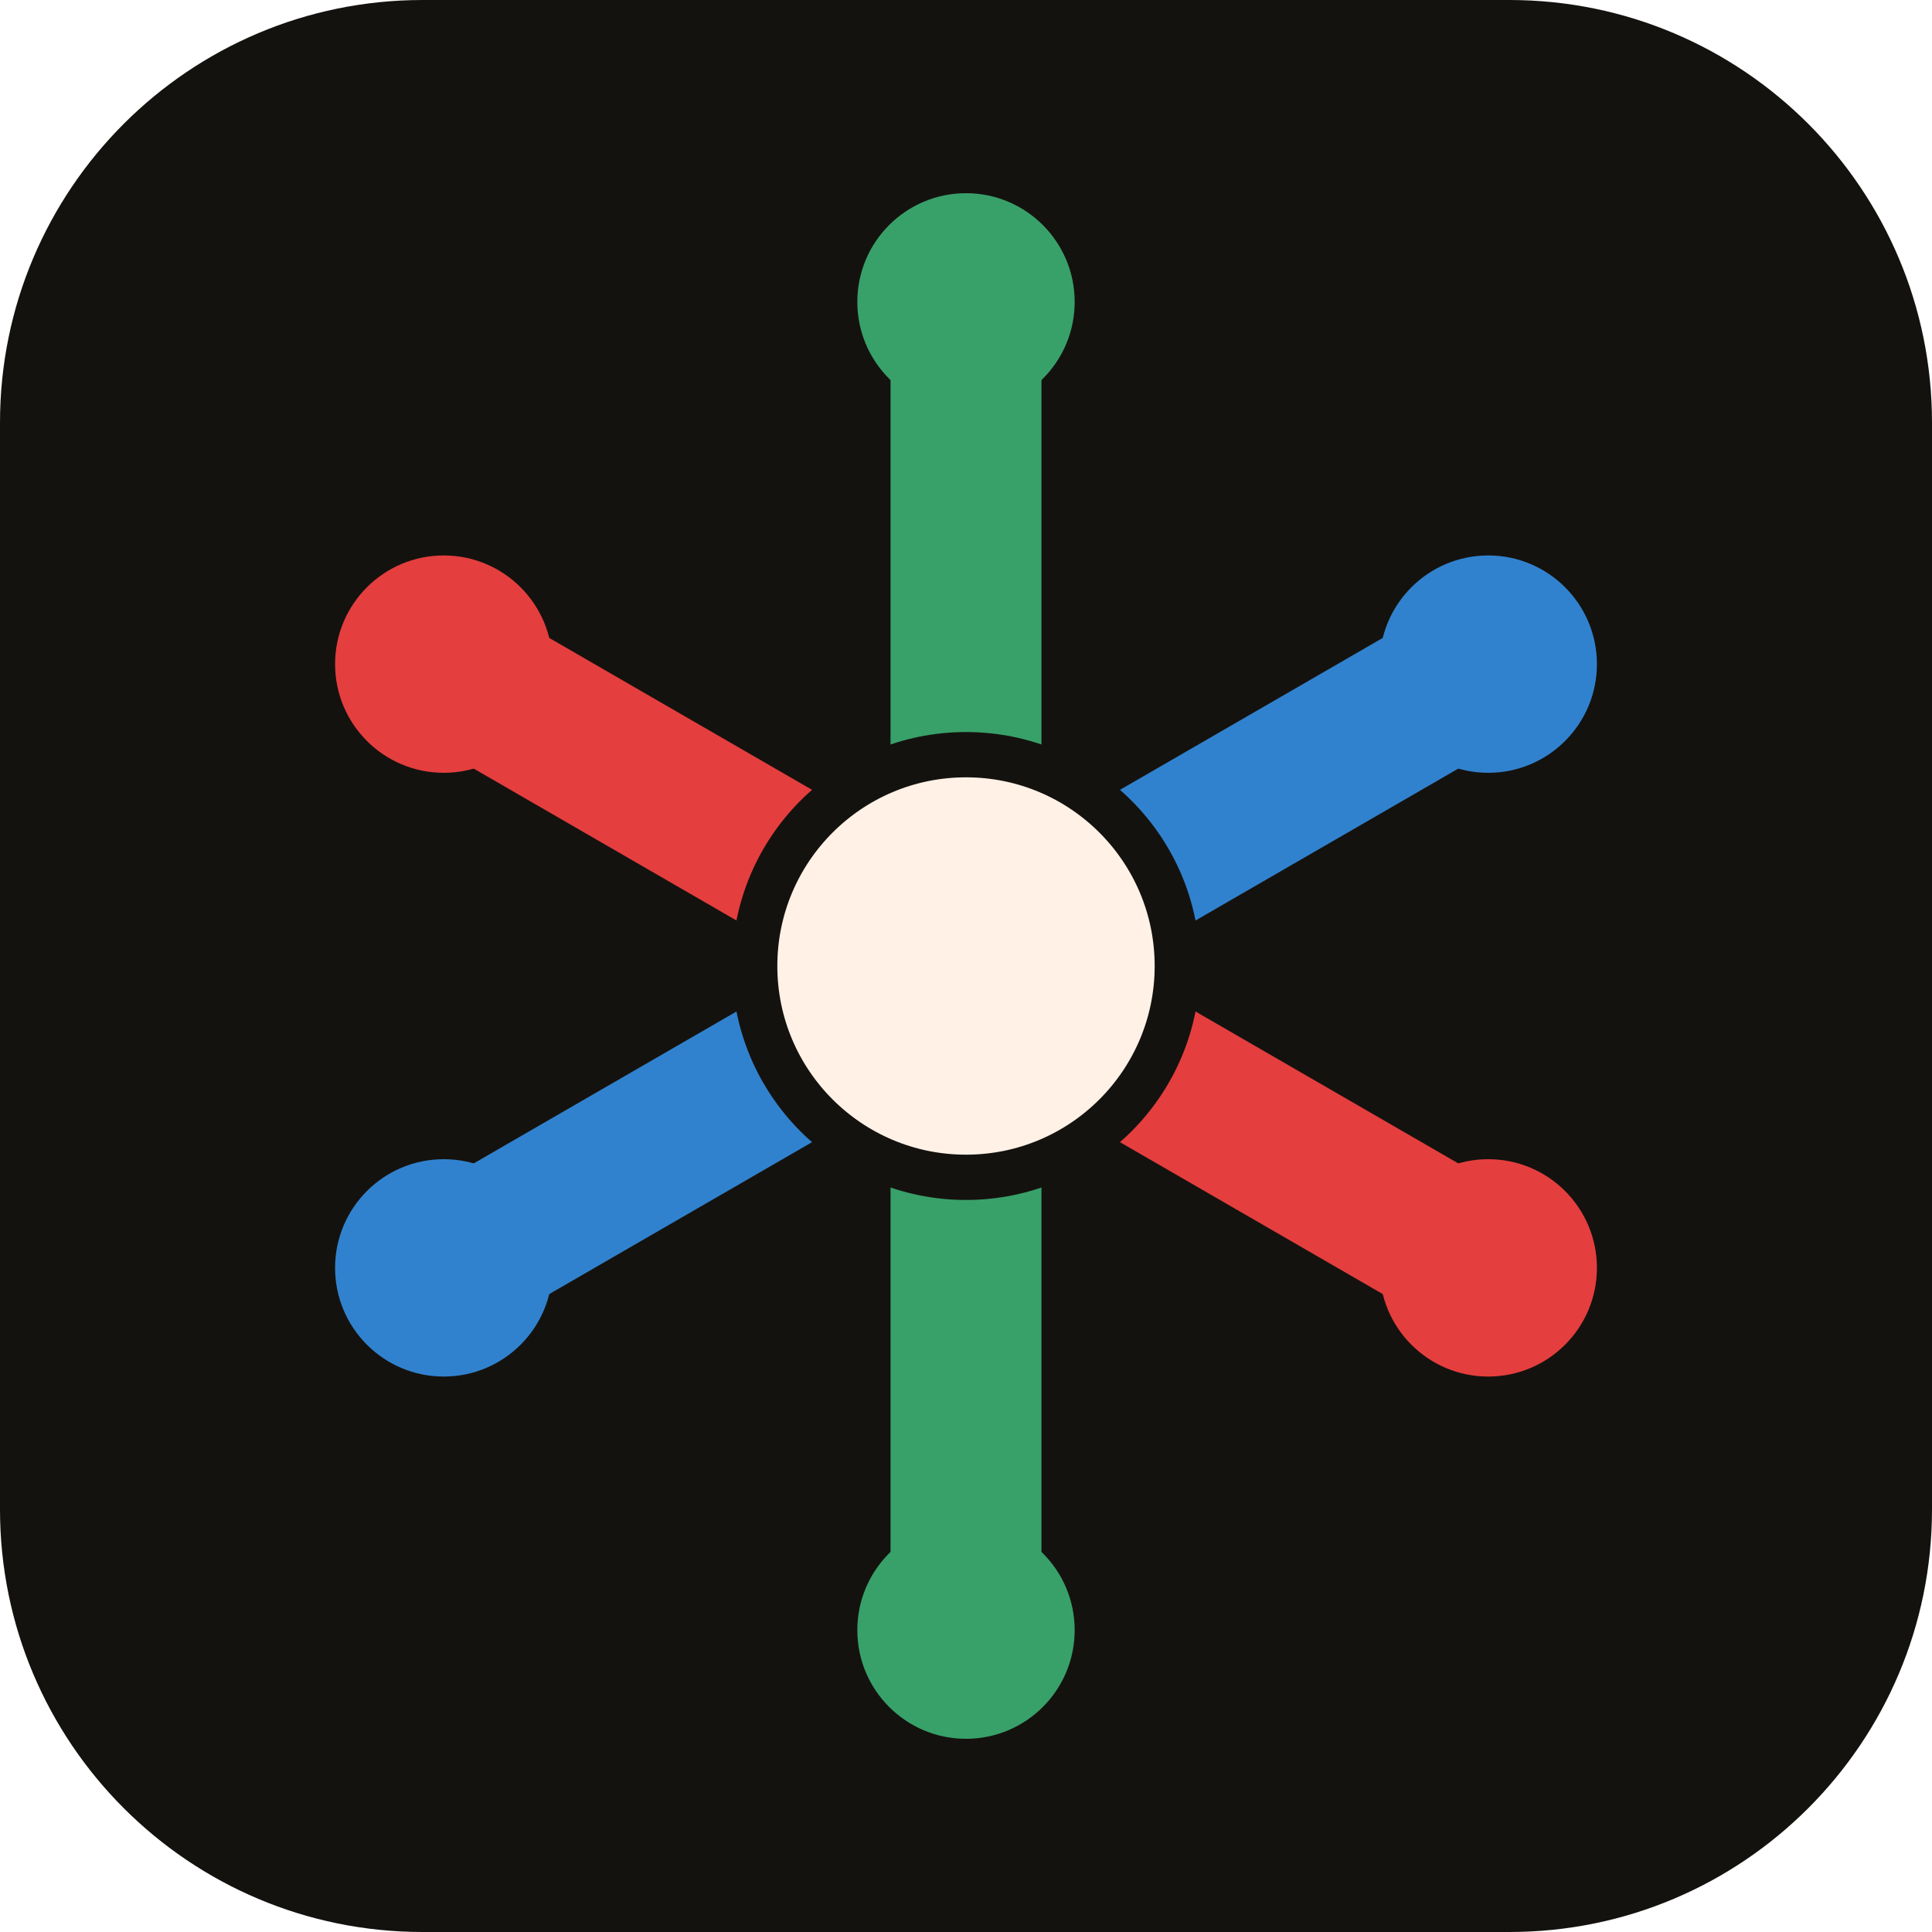
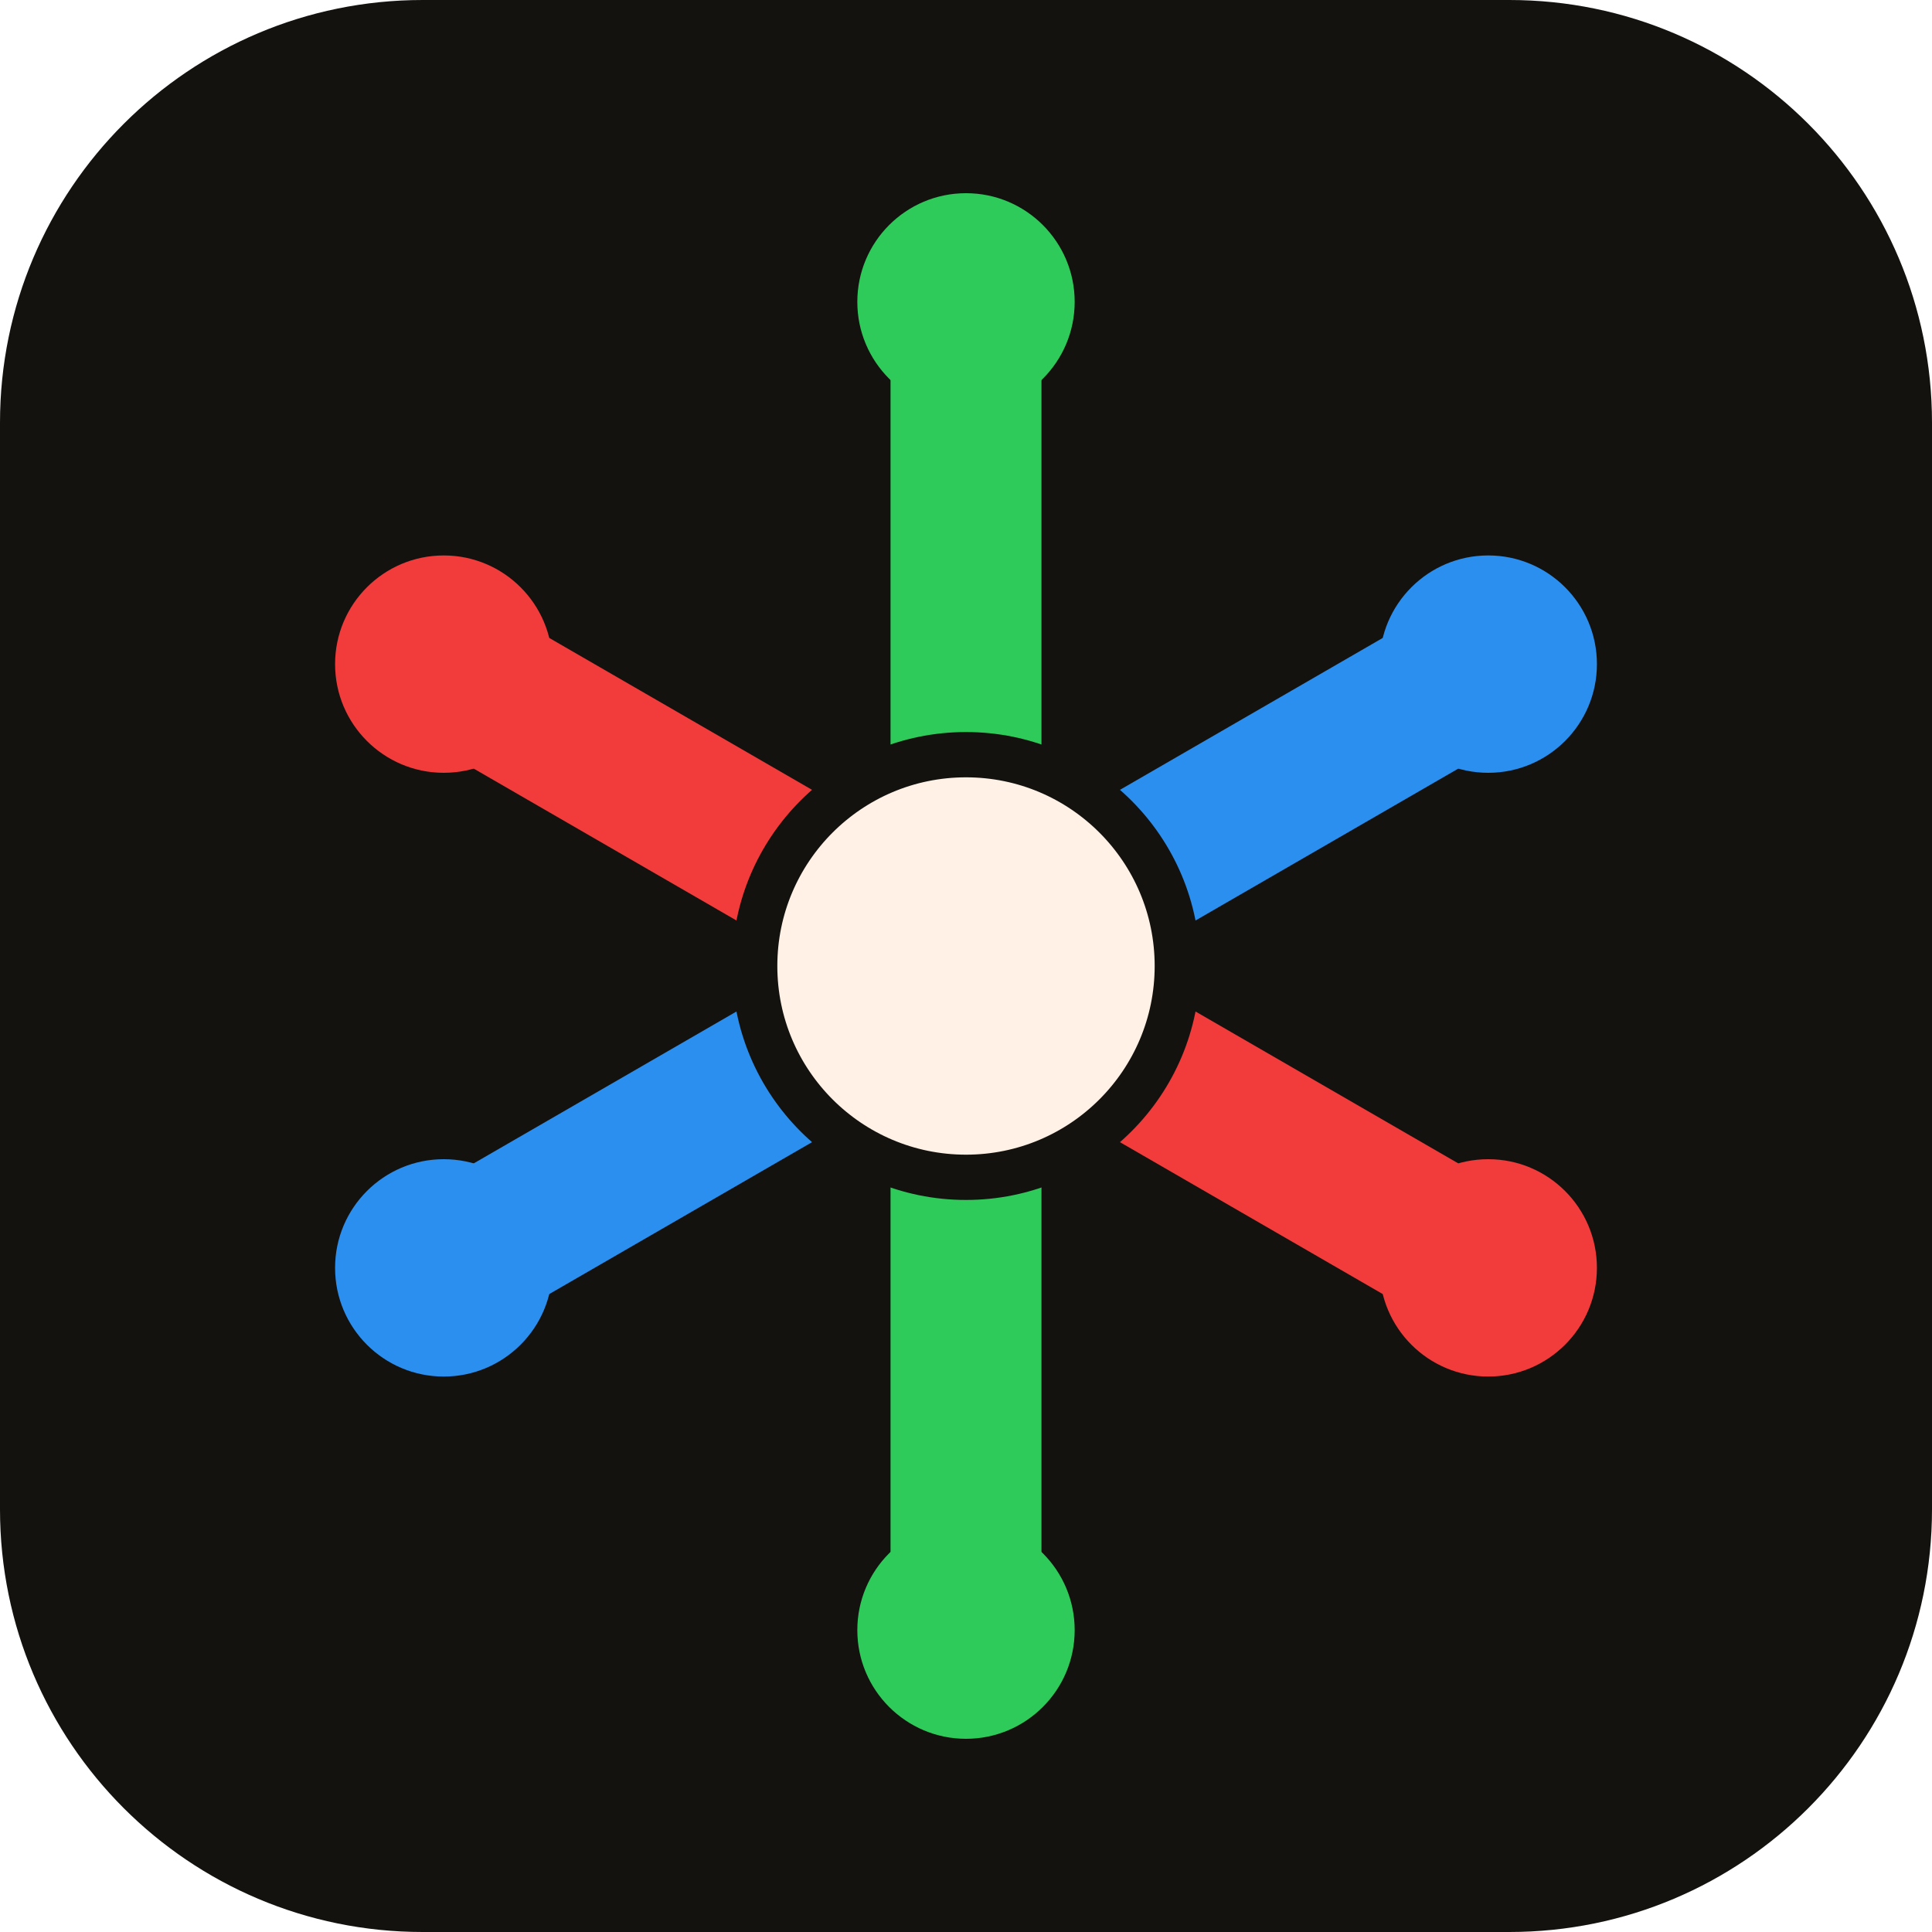
<svg xmlns="http://www.w3.org/2000/svg" viewBox="0 0 64 64" width="64" height="64">
  <rect width="64" height="64" rx="14" fill="#14120F" />
  <g stroke-linecap="round" fill="none" stroke-width="5">
-     <line x1="14.7" y1="22" x2="49.3" y2="42" stroke="#e53e3e" />
-     <line x1="14.7" y1="42" x2="49.3" y2="22" stroke="#3182ce" />
-     <line x1="32" y1="10" x2="32" y2="54" stroke="#38a169" />
+     <line x1="14.7" y1="22" x2="49.3" y2="42" stroke="#F23B3B" />
+     <line x1="14.7" y1="42" x2="49.3" y2="22" stroke="#2B8FF0" />
+     <line x1="32" y1="10" x2="32" y2="54" stroke="#2FCB5A" />
  </g>
  <g>
-     <circle cx="14.7" cy="22" r="3.6" fill="#e53e3e" />
-     <circle cx="49.3" cy="42" r="3.6" fill="#e53e3e" />
-     <circle cx="14.7" cy="42" r="3.6" fill="#3182ce" />
-     <circle cx="49.3" cy="22" r="3.6" fill="#3182ce" />
-     <circle cx="32" cy="10" r="3.6" fill="#38a169" />
-     <circle cx="32" cy="54" r="3.6" fill="#38a169" />
+     <circle cx="14.7" cy="22" r="3.6" fill="#F23B3B" />
+     <circle cx="49.3" cy="42" r="3.6" fill="#F23B3B" />
+     <circle cx="14.7" cy="42" r="3.6" fill="#2B8FF0" />
+     <circle cx="49.3" cy="22" r="3.6" fill="#2B8FF0" />
+     <circle cx="32" cy="10" r="3.6" fill="#2FCB5A" />
+     <circle cx="32" cy="54" r="3.6" fill="#2FCB5A" />
  </g>
  <circle cx="32" cy="32" r="7" fill="#FFF1E6" stroke="#14120F" stroke-width="1.5" />
</svg>
